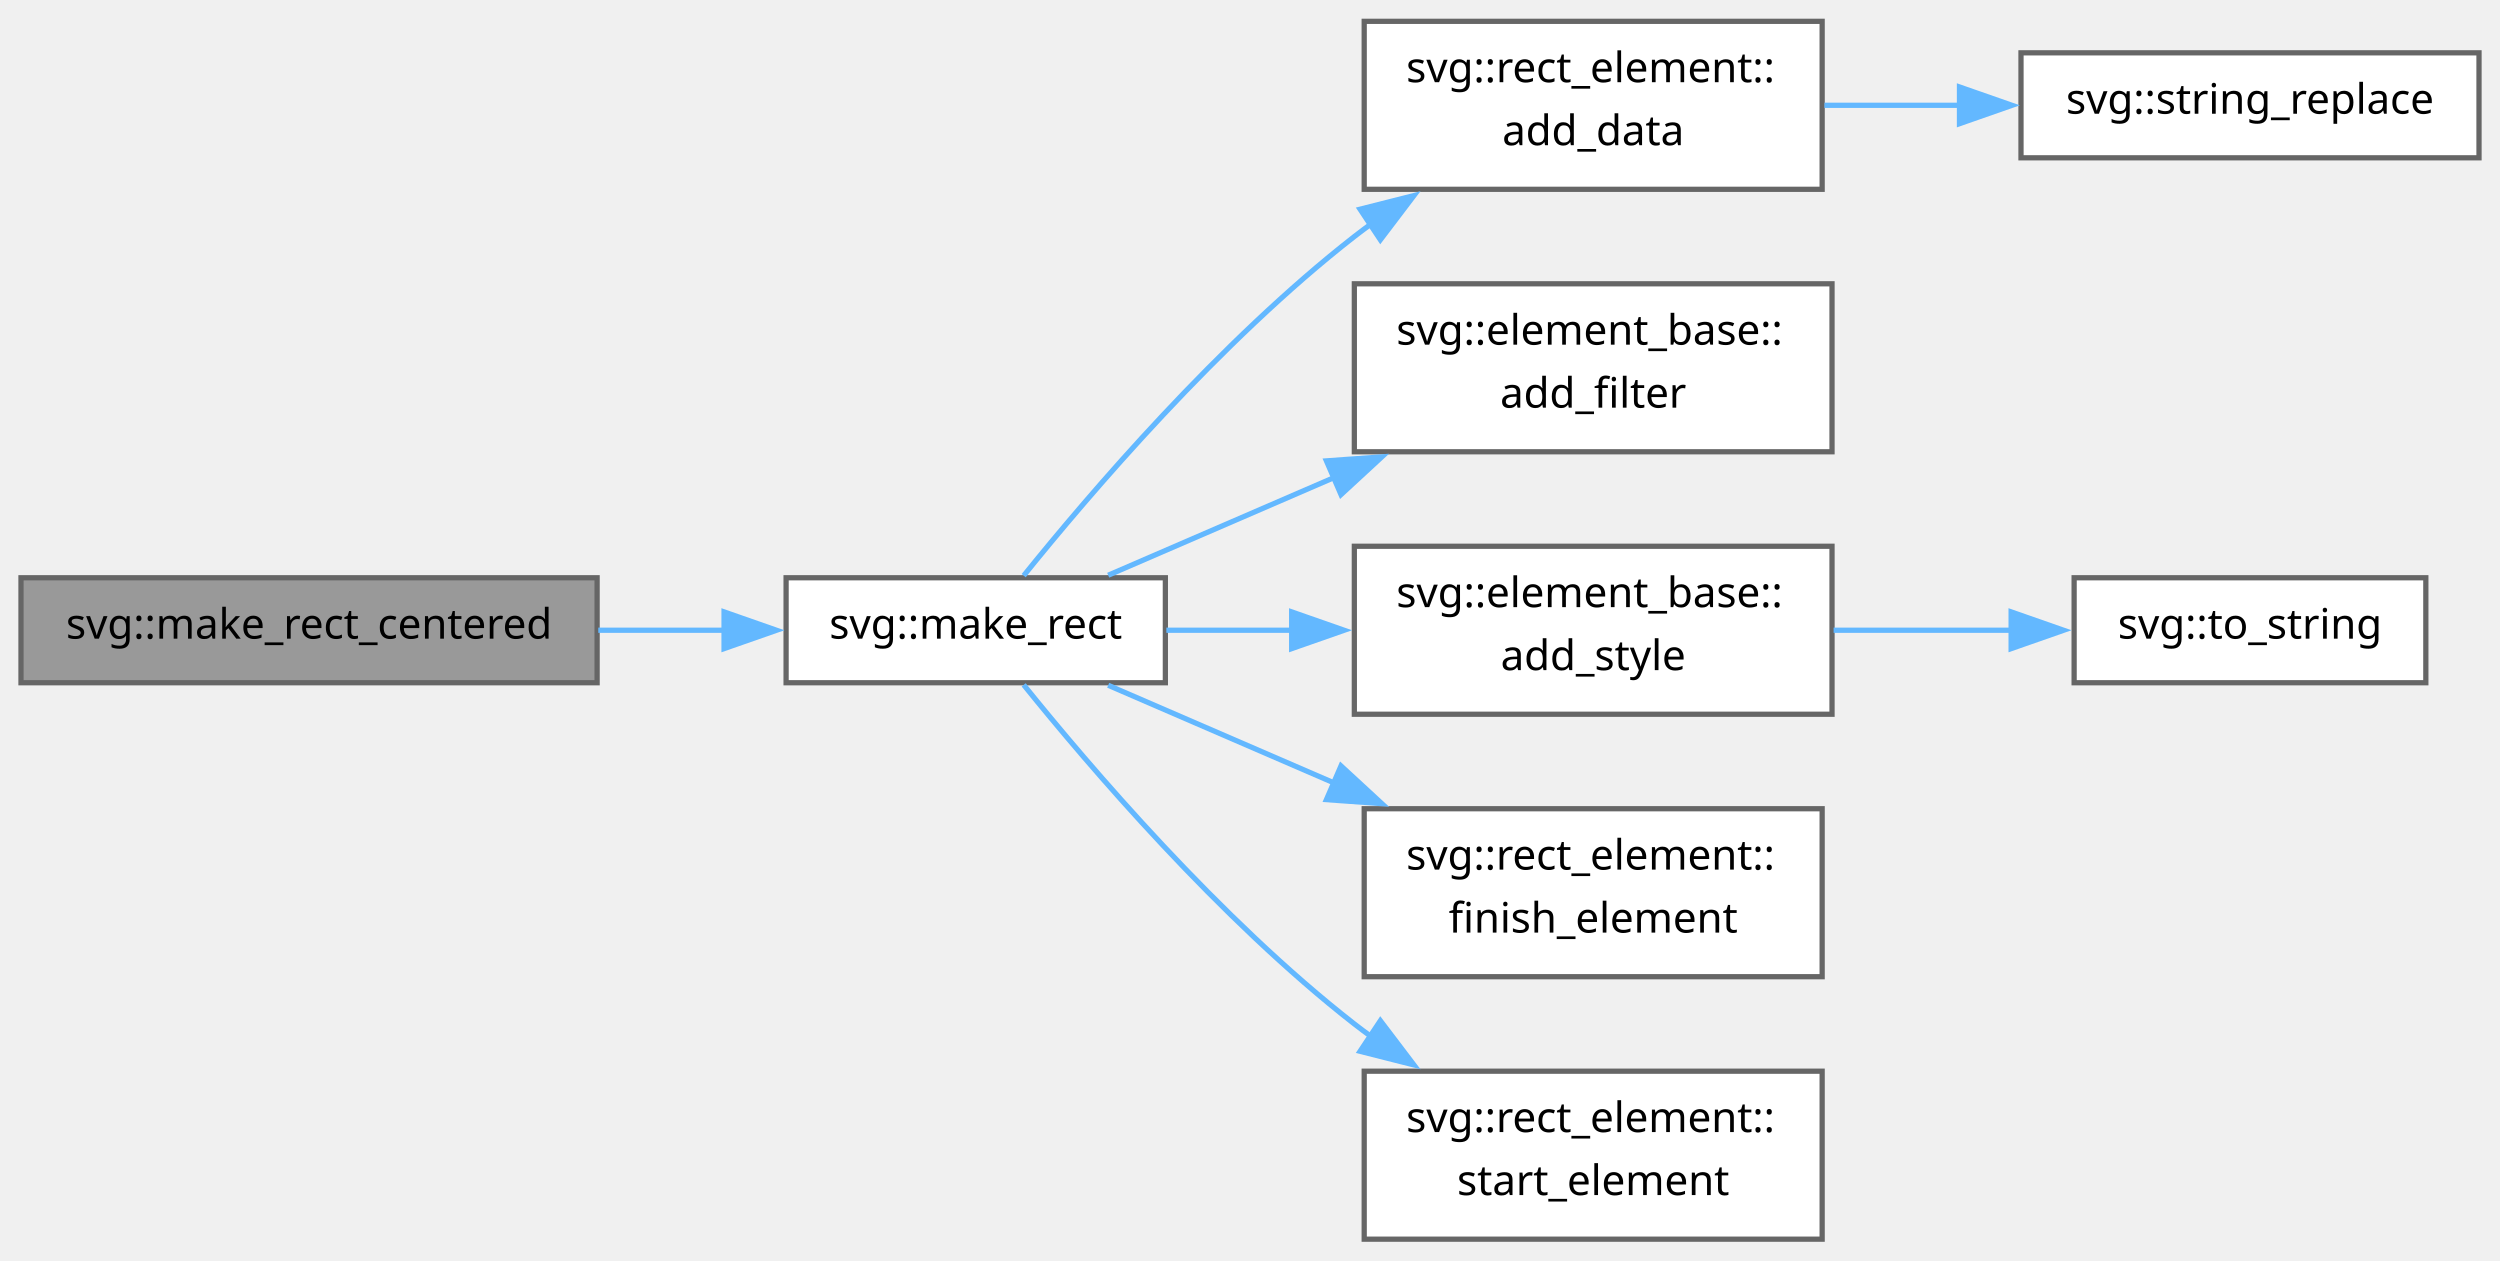
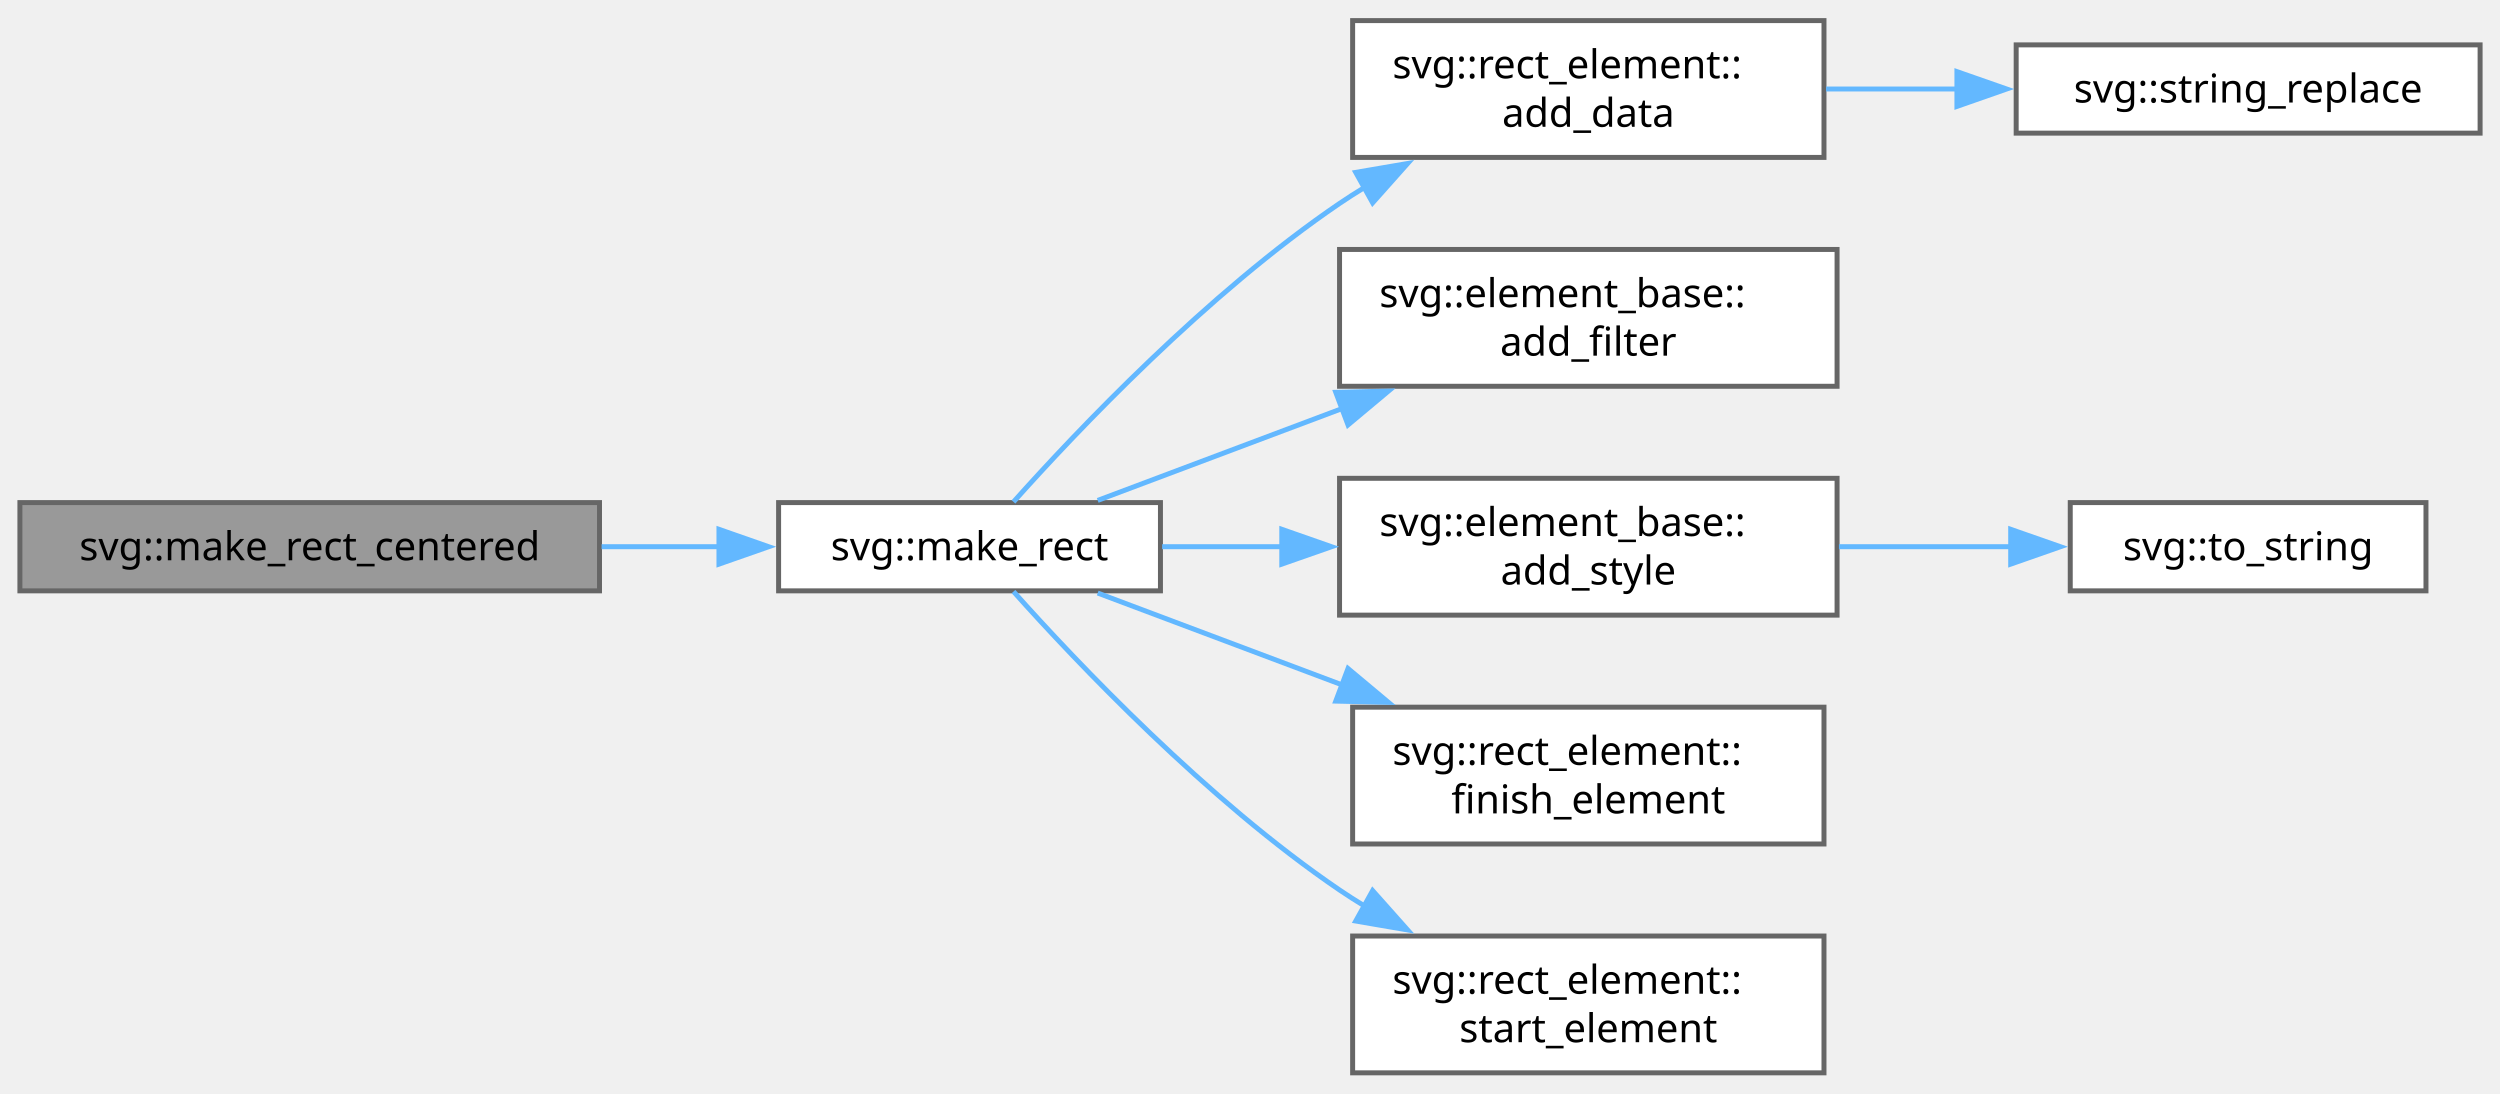
- <svg xmlns="http://www.w3.org/2000/svg" xmlns:xlink="http://www.w3.org/1999/xlink" width="476pt" height="240pt" viewBox="0.00 0.00 476.25 240.00">
-   <g id="graph0" class="graph" transform="scale(1 1) rotate(0) translate(4 236)">
+ <svg xmlns="http://www.w3.org/2000/svg" xmlns:xlink="http://www.w3.org/1999/xlink" width="503pt" height="220pt" viewBox="0.00 0.00 502.50 219.50">
+   <g id="graph0" class="graph" transform="scale(1 1) rotate(0) translate(4 215.5)">
    <g id="Node000001" class="node">
      <g id="a_Node000001">
        <a xlink:title="Create rect_element centered at origin.">
-           <polygon fill="#999999" stroke="#666666" points="109.75,-126 0,-126 0,-106 109.75,-106 109.75,-126" />
-           <text text-anchor="middle" x="54.88" y="-114.4" font-family="SourceSans" font-size="8.00">svg::make_rect_centered</text>
+           <polygon fill="#999999" stroke="#666666" points="116.5,-114.62 0,-114.62 0,-96.88 116.5,-96.88 116.5,-114.62" />
+           <text text-anchor="middle" x="58.25" y="-103.03" font-family="SourceSans" font-size="8.00">svg::make_rect_centered</text>
        </a>
      </g>
    </g>
    <g id="Node000002" class="node">
      <g id="a_Node000002">
        <a xlink:href="namespacesvg.html#aab7d11a5ce14c5bfa6eeea480fddccde" target="_top" xlink:title="Create rect_element at origin.">
-           <polygon fill="white" stroke="#666666" points="218,-126 145.75,-126 145.75,-106 218,-106 218,-126" />
-           <text text-anchor="middle" x="181.88" y="-114.4" font-family="SourceSans" font-size="8.00">svg::make_rect</text>
+           <polygon fill="white" stroke="#666666" points="229.25,-114.62 152.5,-114.62 152.5,-96.88 229.25,-96.88 229.25,-114.62" />
+           <text text-anchor="middle" x="190.88" y="-103.03" font-family="SourceSans" font-size="8.00">svg::make_rect</text>
        </a>
      </g>
    </g>
    <g id="edge1_Node000001_Node000002" class="edge">
      <g id="a_edge1_Node000001_Node000002">
        <a xlink:title=" ">
-           <path fill="none" stroke="#63b8ff" d="M109.97,-116C118.04,-116 126.3,-116 134.2,-116" />
-           <polygon fill="#63b8ff" stroke="#63b8ff" points="133.93,-119.5 143.93,-116 133.93,-112.5 133.93,-119.5" />
+           <path fill="none" stroke="#63b8ff" d="M116.92,-105.75C124.82,-105.75 132.87,-105.75 140.6,-105.75" />
+           <polygon fill="#63b8ff" stroke="#63b8ff" points="140.51,-109.25 150.51,-105.75 140.51,-102.25 140.51,-109.25" />
        </a>
      </g>
    </g>
    <g id="Node000003" class="node">
      <g id="a_Node000003">
        <a xlink:href="group__elements.html#a1dd6663d882fb5dd14a47462a77f351b" target="_top" xlink:title="Either serialize immediately (as below), or create data structure that adds data to data_vec and then...">
-           <polygon fill="white" stroke="#666666" points="343.12,-232 255.88,-232 255.88,-200 343.12,-200 343.12,-232" />
-           <text text-anchor="start" x="263.88" y="-220.4" font-family="SourceSans" font-size="8.00">svg::rect_element::</text>
-           <text text-anchor="middle" x="299.5" y="-208.4" font-family="SourceSans" font-size="8.00">add_data</text>
+           <polygon fill="white" stroke="#666666" points="362.62,-211.5 267.88,-211.5 267.88,-184 362.62,-184 362.62,-211.5" />
+           <text text-anchor="start" x="275.88" y="-199.9" font-family="SourceSans" font-size="8.00">svg::rect_element::</text>
+           <text text-anchor="middle" x="315.25" y="-190.15" font-family="SourceSans" font-size="8.00">add_data</text>
        </a>
      </g>
    </g>
    <g id="edge2_Node000002_Node000003" class="edge">
      <g id="a_edge2_Node000002_Node000003">
        <a xlink:title=" ">
-           <path fill="none" stroke="#63b8ff" d="M191.01,-126.4C203.43,-141.81 228.38,-171.04 254,-191 255.1,-191.86 256.23,-192.7 257.39,-193.54" />
-           <polygon fill="#63b8ff" stroke="#63b8ff" points="255.09,-196.21 265.36,-198.81 258.96,-190.38 255.09,-196.21" />
+           <path fill="none" stroke="#63b8ff" d="M199.71,-114.76C212.37,-128.93 238.64,-156.67 265.25,-174.75 266.85,-175.84 268.52,-176.9 270.22,-177.94" />
+           <polygon fill="#63b8ff" stroke="#63b8ff" points="268.5,-180.99 278.94,-182.78 271.9,-174.87 268.5,-180.99" />
        </a>
      </g>
    </g>
    <g id="Node000005" class="node">
      <g id="a_Node000005">
        <a xlink:href="group__elements.html#a1b22cfab9437b40c8b877ffe5472ff02" target="_top" xlink:title=" ">
-           <polygon fill="white" stroke="#666666" points="345,-182 254,-182 254,-150 345,-150 345,-182" />
-           <text text-anchor="start" x="262" y="-170.4" font-family="SourceSans" font-size="8.00">svg::element_base::</text>
-           <text text-anchor="middle" x="299.5" y="-158.4" font-family="SourceSans" font-size="8.00">add_filter</text>
+           <polygon fill="white" stroke="#666666" points="365.25,-165.5 265.25,-165.5 265.25,-138 365.25,-138 365.25,-165.5" />
+           <text text-anchor="start" x="273.25" y="-153.9" font-family="SourceSans" font-size="8.00">svg::element_base::</text>
+           <text text-anchor="middle" x="315.25" y="-144.15" font-family="SourceSans" font-size="8.00">add_filter</text>
        </a>
      </g>
    </g>
    <g id="edge4_Node000002_Node000005" class="edge">
      <g id="a_edge4_Node000002_Node000005">
        <a xlink:title=" ">
-           <path fill="none" stroke="#63b8ff" d="M207.11,-126.48C219.7,-131.93 235.55,-138.78 250.49,-145.24" />
-           <polygon fill="#63b8ff" stroke="#63b8ff" points="248.68,-148.27 259.25,-149.03 251.46,-141.84 248.68,-148.27" />
+           <path fill="none" stroke="#63b8ff" d="M216.64,-115.06C230.87,-120.41 249.23,-127.31 266.18,-133.68" />
+           <polygon fill="#63b8ff" stroke="#63b8ff" points="264.49,-136.78 275.08,-137.03 266.95,-130.23 264.49,-136.78" />
        </a>
      </g>
    </g>
    <g id="Node000006" class="node">
      <g id="a_Node000006">
        <a xlink:href="group__elements.html#a238b38ca99a1cf6c2baf80c8e4338d99" target="_top" xlink:title=" ">
-           <polygon fill="white" stroke="#666666" points="345,-132 254,-132 254,-100 345,-100 345,-132" />
-           <text text-anchor="start" x="262" y="-120.4" font-family="SourceSans" font-size="8.00">svg::element_base::</text>
-           <text text-anchor="middle" x="299.5" y="-108.4" font-family="SourceSans" font-size="8.00">add_style</text>
+           <polygon fill="white" stroke="#666666" points="365.25,-119.5 265.25,-119.5 265.25,-92 365.25,-92 365.25,-119.5" />
+           <text text-anchor="start" x="273.25" y="-107.9" font-family="SourceSans" font-size="8.00">svg::element_base::</text>
+           <text text-anchor="middle" x="315.25" y="-98.15" font-family="SourceSans" font-size="8.00">add_style</text>
        </a>
      </g>
    </g>
    <g id="edge5_Node000002_Node000006" class="edge">
      <g id="a_edge5_Node000002_Node000006">
        <a xlink:title=" ">
-           <path fill="none" stroke="#63b8ff" d="M218.19,-116C225.78,-116 233.97,-116 242.13,-116" />
-           <polygon fill="#63b8ff" stroke="#63b8ff" points="242.06,-119.5 252.06,-116 242.06,-112.5 242.06,-119.5" />
+           <path fill="none" stroke="#63b8ff" d="M229.59,-105.75C237.32,-105.75 245.63,-105.75 253.92,-105.75" />
+           <polygon fill="#63b8ff" stroke="#63b8ff" points="253.64,-109.25 263.64,-105.75 253.64,-102.25 253.64,-109.25" />
        </a>
      </g>
    </g>
    <g id="Node000008" class="node">
      <g id="a_Node000008">
        <a xlink:href="group__elements.html#gad01750ac554c6bd6871a930c90e17a04" target="_top" xlink:title=" ">
-           <polygon fill="white" stroke="#666666" points="343.12,-82 255.88,-82 255.88,-50 343.12,-50 343.12,-82" />
-           <text text-anchor="start" x="263.88" y="-70.4" font-family="SourceSans" font-size="8.00">svg::rect_element::</text>
-           <text text-anchor="middle" x="299.5" y="-58.4" font-family="SourceSans" font-size="8.00">finish_element</text>
+           <polygon fill="white" stroke="#666666" points="362.62,-73.5 267.88,-73.5 267.88,-46 362.62,-46 362.62,-73.5" />
+           <text text-anchor="start" x="275.88" y="-61.9" font-family="SourceSans" font-size="8.00">svg::rect_element::</text>
+           <text text-anchor="middle" x="315.25" y="-52.15" font-family="SourceSans" font-size="8.00">finish_element</text>
        </a>
      </g>
    </g>
    <g id="edge7_Node000002_Node000008" class="edge">
      <g id="a_edge7_Node000002_Node000008">
        <a xlink:title=" ">
-           <path fill="none" stroke="#63b8ff" d="M207.11,-105.52C219.7,-100.07 235.55,-93.22 250.49,-86.76" />
-           <polygon fill="#63b8ff" stroke="#63b8ff" points="251.46,-90.16 259.25,-82.97 248.68,-83.73 251.46,-90.16" />
+           <path fill="none" stroke="#63b8ff" d="M216.64,-96.44C230.87,-91.09 249.23,-84.19 266.18,-77.82" />
+           <polygon fill="#63b8ff" stroke="#63b8ff" points="266.95,-81.27 275.08,-74.47 264.49,-74.72 266.95,-81.27" />
        </a>
      </g>
    </g>
    <g id="Node000009" class="node">
      <g id="a_Node000009">
        <a xlink:href="group__elements.html#a1e0ed5e9dfe1244317a87d7e6774348b" target="_top" xlink:title=" ">
-           <polygon fill="white" stroke="#666666" points="343.12,-32 255.88,-32 255.88,0 343.12,0 343.12,-32" />
-           <text text-anchor="start" x="263.88" y="-20.4" font-family="SourceSans" font-size="8.00">svg::rect_element::</text>
-           <text text-anchor="middle" x="299.5" y="-8.4" font-family="SourceSans" font-size="8.00">start_element</text>
+           <polygon fill="white" stroke="#666666" points="362.62,-27.5 267.88,-27.5 267.88,0 362.62,0 362.62,-27.5" />
+           <text text-anchor="start" x="275.88" y="-15.9" font-family="SourceSans" font-size="8.00">svg::rect_element::</text>
+           <text text-anchor="middle" x="315.25" y="-6.15" font-family="SourceSans" font-size="8.00">start_element</text>
        </a>
      </g>
    </g>
    <g id="edge8_Node000002_Node000009" class="edge">
      <g id="a_edge8_Node000002_Node000009">
        <a xlink:title=" ">
-           <path fill="none" stroke="#63b8ff" d="M191.01,-105.6C203.43,-90.19 228.38,-60.96 254,-41 255.1,-40.14 256.23,-39.3 257.39,-38.46" />
-           <polygon fill="#63b8ff" stroke="#63b8ff" points="258.96,-41.62 265.36,-33.19 255.09,-35.79 258.96,-41.62" />
+           <path fill="none" stroke="#63b8ff" d="M199.71,-96.74C212.37,-82.57 238.64,-54.83 265.25,-36.75 266.85,-35.66 268.52,-34.6 270.22,-33.56" />
+           <polygon fill="#63b8ff" stroke="#63b8ff" points="271.9,-36.63 278.94,-28.72 268.5,-30.51 271.9,-36.63" />
        </a>
      </g>
    </g>
    <g id="Node000004" class="node">
      <g id="a_Node000004">
        <a xlink:href="namespacesvg.html#a48ac748e89e22789d1772326a98dd7b6" target="_top" xlink:title=" ">
-           <polygon fill="white" stroke="#666666" points="468.25,-226 381,-226 381,-206 468.25,-206 468.25,-226" />
-           <text text-anchor="middle" x="424.62" y="-214.4" font-family="SourceSans" font-size="8.00">svg::string_replace</text>
+           <polygon fill="white" stroke="#666666" points="494.5,-206.62 401.25,-206.62 401.25,-188.88 494.5,-188.88 494.5,-206.62" />
+           <text text-anchor="middle" x="447.88" y="-195.03" font-family="SourceSans" font-size="8.00">svg::string_replace</text>
        </a>
      </g>
    </g>
    <g id="edge3_Node000003_Node000004" class="edge">
      <g id="a_edge3_Node000003_Node000004">
        <a xlink:title=" ">
-           <path fill="none" stroke="#63b8ff" d="M343.56,-216C351.95,-216 360.85,-216 369.54,-216" />
-           <polygon fill="#63b8ff" stroke="#63b8ff" points="369.28,-219.5 379.28,-216 369.28,-212.5 369.28,-219.5" />
+           <path fill="none" stroke="#63b8ff" d="M363.04,-197.75C371.59,-197.75 380.6,-197.75 389.42,-197.75" />
+           <polygon fill="#63b8ff" stroke="#63b8ff" points="389.34,-201.25 399.34,-197.75 389.34,-194.25 389.34,-201.25" />
        </a>
      </g>
    </g>
    <g id="Node000007" class="node">
      <g id="a_Node000007">
        <a xlink:href="namespacesvg.html#a36b1c48ad4601b205790e3772ad0a7b6" target="_top" xlink:title=" ">
-           <polygon fill="white" stroke="#666666" points="458.12,-126 391.12,-126 391.12,-106 458.12,-106 458.12,-126" />
-           <text text-anchor="middle" x="424.62" y="-114.4" font-family="SourceSans" font-size="8.00">svg::to_string</text>
+           <polygon fill="white" stroke="#666666" points="483.62,-114.62 412.12,-114.62 412.12,-96.88 483.62,-96.88 483.62,-114.62" />
+           <text text-anchor="middle" x="447.88" y="-103.03" font-family="SourceSans" font-size="8.00">svg::to_string</text>
        </a>
      </g>
    </g>
    <g id="edge6_Node000006_Node000007" class="edge">
      <g id="a_edge6_Node000006_Node000007">
        <a xlink:title=" ">
-           <path fill="none" stroke="#63b8ff" d="M345.3,-116C356.42,-116 368.34,-116 379.44,-116" />
-           <polygon fill="#63b8ff" stroke="#63b8ff" points="379.12,-119.5 389.12,-116 379.12,-112.5 379.12,-119.5" />
+           <path fill="none" stroke="#63b8ff" d="M365.63,-105.75C377,-105.75 389.05,-105.75 400.3,-105.75" />
+           <polygon fill="#63b8ff" stroke="#63b8ff" points="400.15,-109.25 410.15,-105.75 400.15,-102.25 400.15,-109.25" />
        </a>
      </g>
    </g>
  </g>
</svg>
